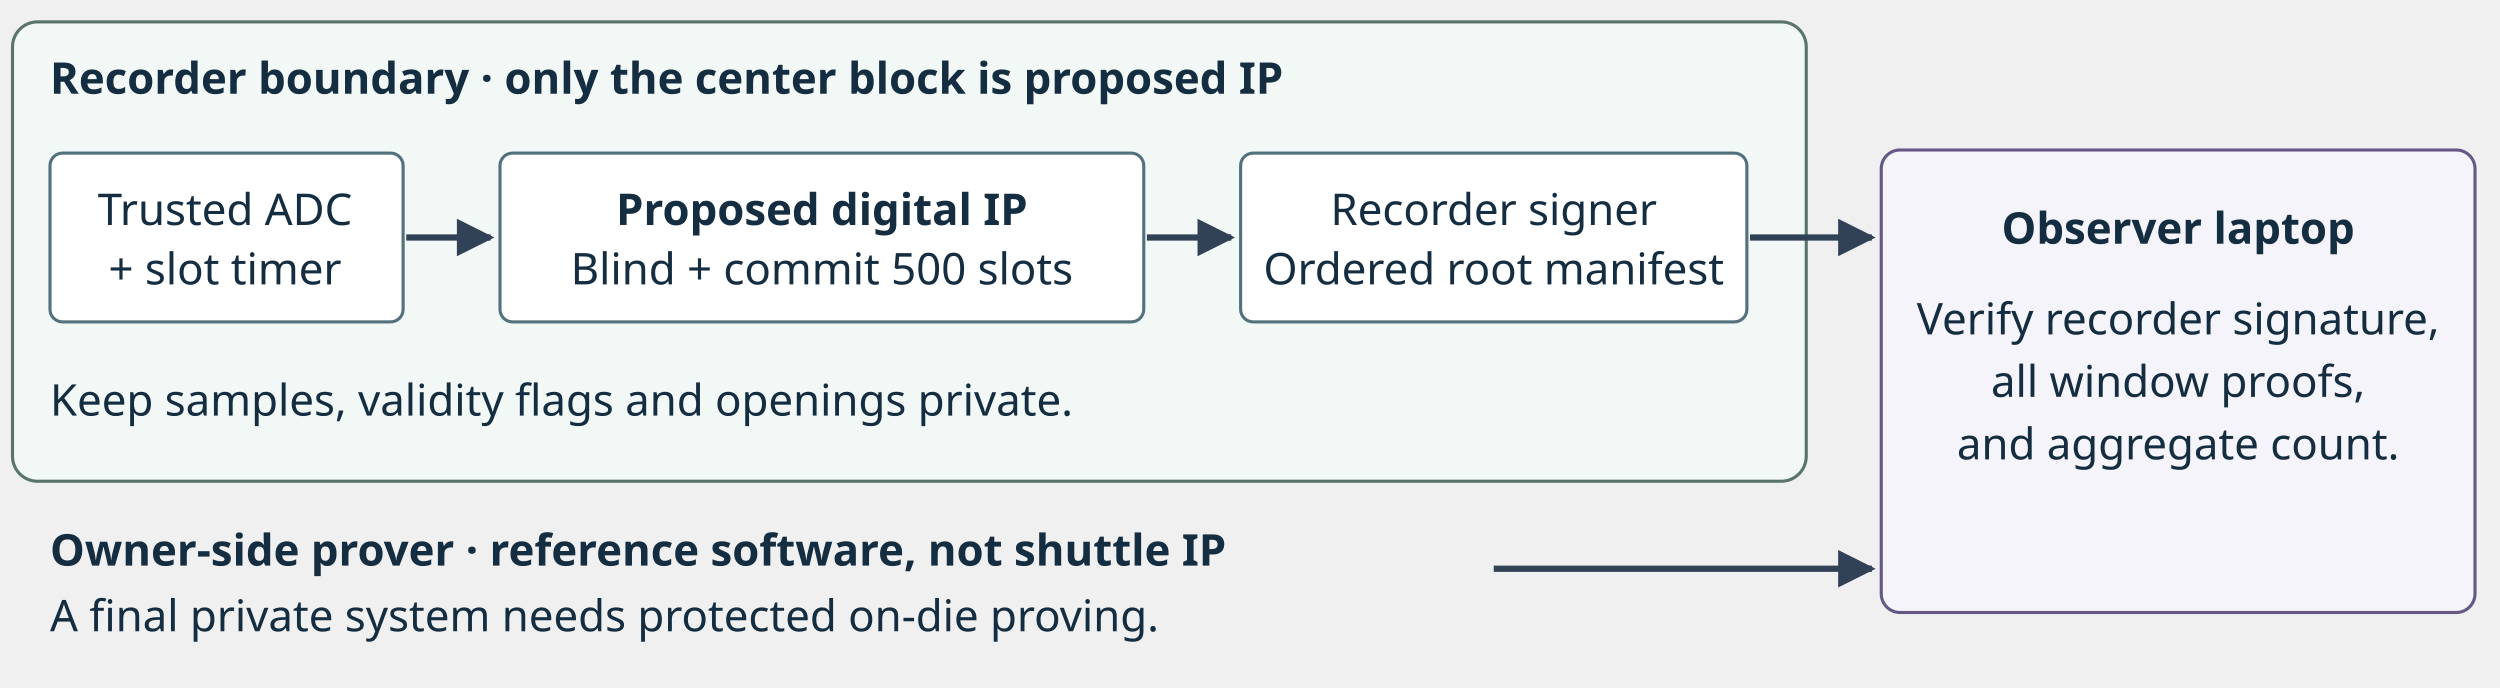
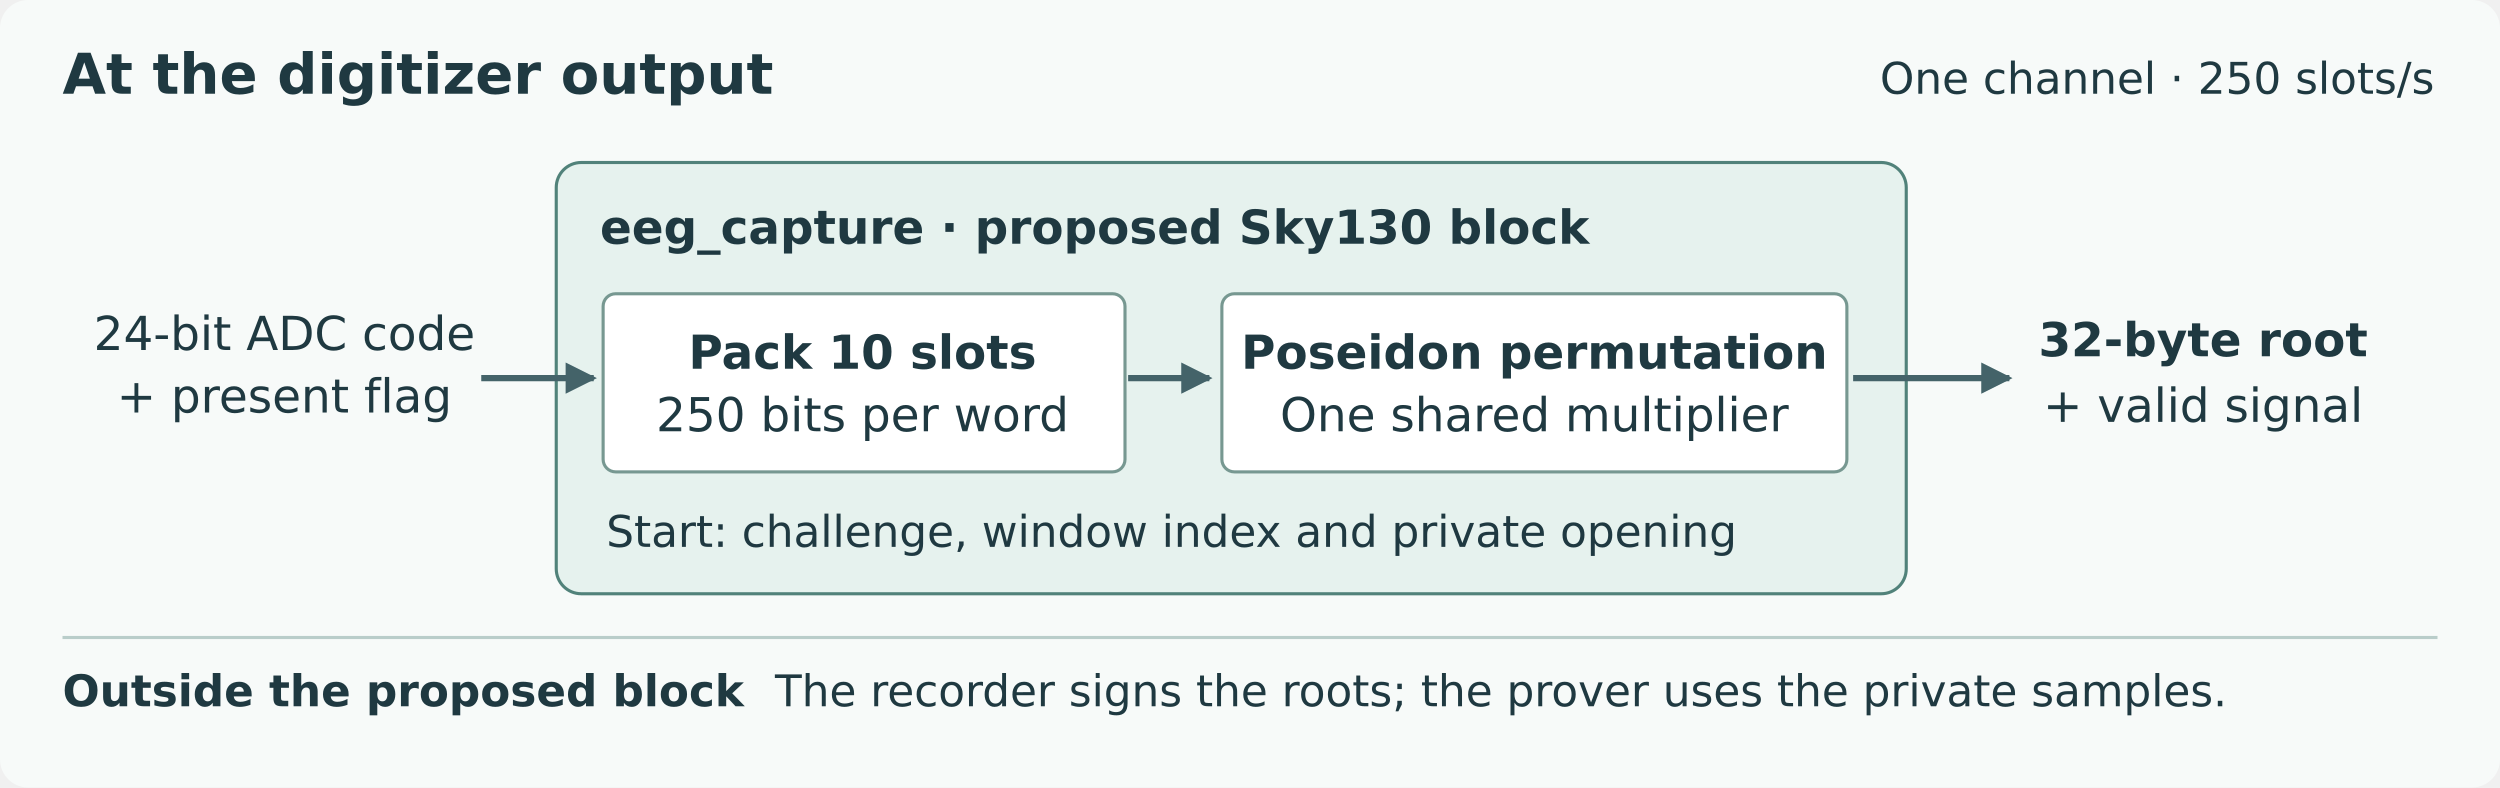
- <svg xmlns="http://www.w3.org/2000/svg" viewBox="0 0 800 220" role="img" aria-labelledby="title">
+ <svg xmlns="http://www.w3.org/2000/svg" viewBox="0 0 800 252" role="img" aria-labelledby="title desc">
  <defs>
-     <marker id="a" viewBox="0 0 10 10" refX="9" refY="5" markerWidth="6" markerHeight="6" orient="auto">
-       <path d="M0 0L10 5L0 10z" fill="#314257" />
+     <marker id="arrow" viewBox="0 0 10 10" refX="9" refY="5" markerWidth="5" markerHeight="5" orient="auto">
+       <path d="M0 0L10 5L0 10z" fill="#446369" />
    </marker>
  </defs>
-   <g font-family="sans-serif" fill="#152d41" font-size="14">
-     <rect x="4" y="7" width="574" height="147" rx="8" fill="#f2f8f6" stroke="#59746d" />
-     <text x="16" y="30" font-weight="bold">Recorder boundary · only the center block is proposed IP</text>
-     <g fill="white" stroke="#52717d">
-       <rect x="16" y="49" width="113" height="54" rx="4" />
-       <rect x="160" y="49" width="206" height="54" rx="4" />
-       <rect x="397" y="49" width="162" height="54" rx="4" />
+   <rect width="800" height="252" rx="9" fill="#f7faf9" />
+   <g font-family="DejaVu Sans,sans-serif" fill="#1f3941">
+     <text x="20" y="30" font-size="18" font-weight="bold">At the digitizer output</text>
+     <text x="779" y="30" text-anchor="end" font-size="14">One channel · 250 slots/s</text>
+     <rect x="178" y="52" width="432" height="138" rx="8" fill="#e6f2ee" stroke="#51827a" />
+     <text x="192" y="78" font-weight="bold" font-size="15">eeg_capture · proposed Sky130 block</text>
+     <g fill="white" stroke="#779891">
+       <rect x="193" y="94" width="167" height="57" rx="4" />
+       <rect x="391" y="94" width="200" height="57" rx="4" />
    </g>
-     <g text-anchor="middle">
-       <text x="72" y="72">Trusted ADC</text>
-       <text x="72" y="91">+ slot timer</text>
-       <text x="263" y="72" font-weight="bold">Proposed digital IP</text>
-       <text x="263" y="91">Blind + commit 500 slots</text>
-       <text x="478" y="72">Recorder signer</text>
-       <text x="478" y="91">Ordered root manifest</text>
+     <g text-anchor="middle" font-size="15">
+       <text x="91" y="112">24-bit ADC code</text>
+       <text x="91" y="132">+ present flag</text>
+       <text x="276" y="118" font-weight="bold">Pack 10 slots</text>
+       <text x="276" y="138">250 bits per word</text>
+       <text x="491" y="118" font-weight="bold">Poseidon permutation</text>
+       <text x="491" y="138">One shared multiplier</text>
+       <text x="705" y="114" font-weight="bold">32-byte root</text>
+       <text x="705" y="135">+ valid signal</text>
    </g>
-     <g fill="none" stroke="#314257" stroke-width="2" marker-end="url(#a)">
-       <path d="M130 76h27" />
-       <path d="M367 76h27" />
-       <path d="M560 76h39" />
-       <path d="M478 182h121" />
+     <g fill="none" stroke="#446369" stroke-width="2" marker-end="url(#arrow)">
+       <path d="M154 121h36" />
+       <path d="M361 121h26" />
+       <path d="M593 121h50" />
    </g>
-     <text x="16" y="133">Keep samples, validity flags and openings private.</text>
-     <rect x="602" y="48" width="190" height="148" rx="6" fill="#f5f4fa" stroke="#655887" />
-     <g text-anchor="middle">
-       <text x="697" y="78" font-weight="bold">Observer laptop</text>
-       <text x="697" y="107">Verify recorder signature,</text>
-       <text x="697" y="127">all window proofs,</text>
-       <text x="697" y="147">and aggregate count.</text>
-     </g>
-     <text x="16" y="181" font-weight="bold">Owner-side prover · reference software, not shuttle IP</text>
-     <text x="16" y="202">A final private system needs protected on-die proving.</text>
+     <text x="194" y="175" font-size="14">Start: challenge, window index and private opening</text>
+     <path d="M20 204h760" stroke="#b9cdca" />
+     <text x="20" y="226" font-weight="bold" font-size="14">Outside the proposed block</text>
+     <text x="248" y="226" font-size="14">The recorder signs the roots; the prover uses the private samples.</text>
  </g>
</svg>
